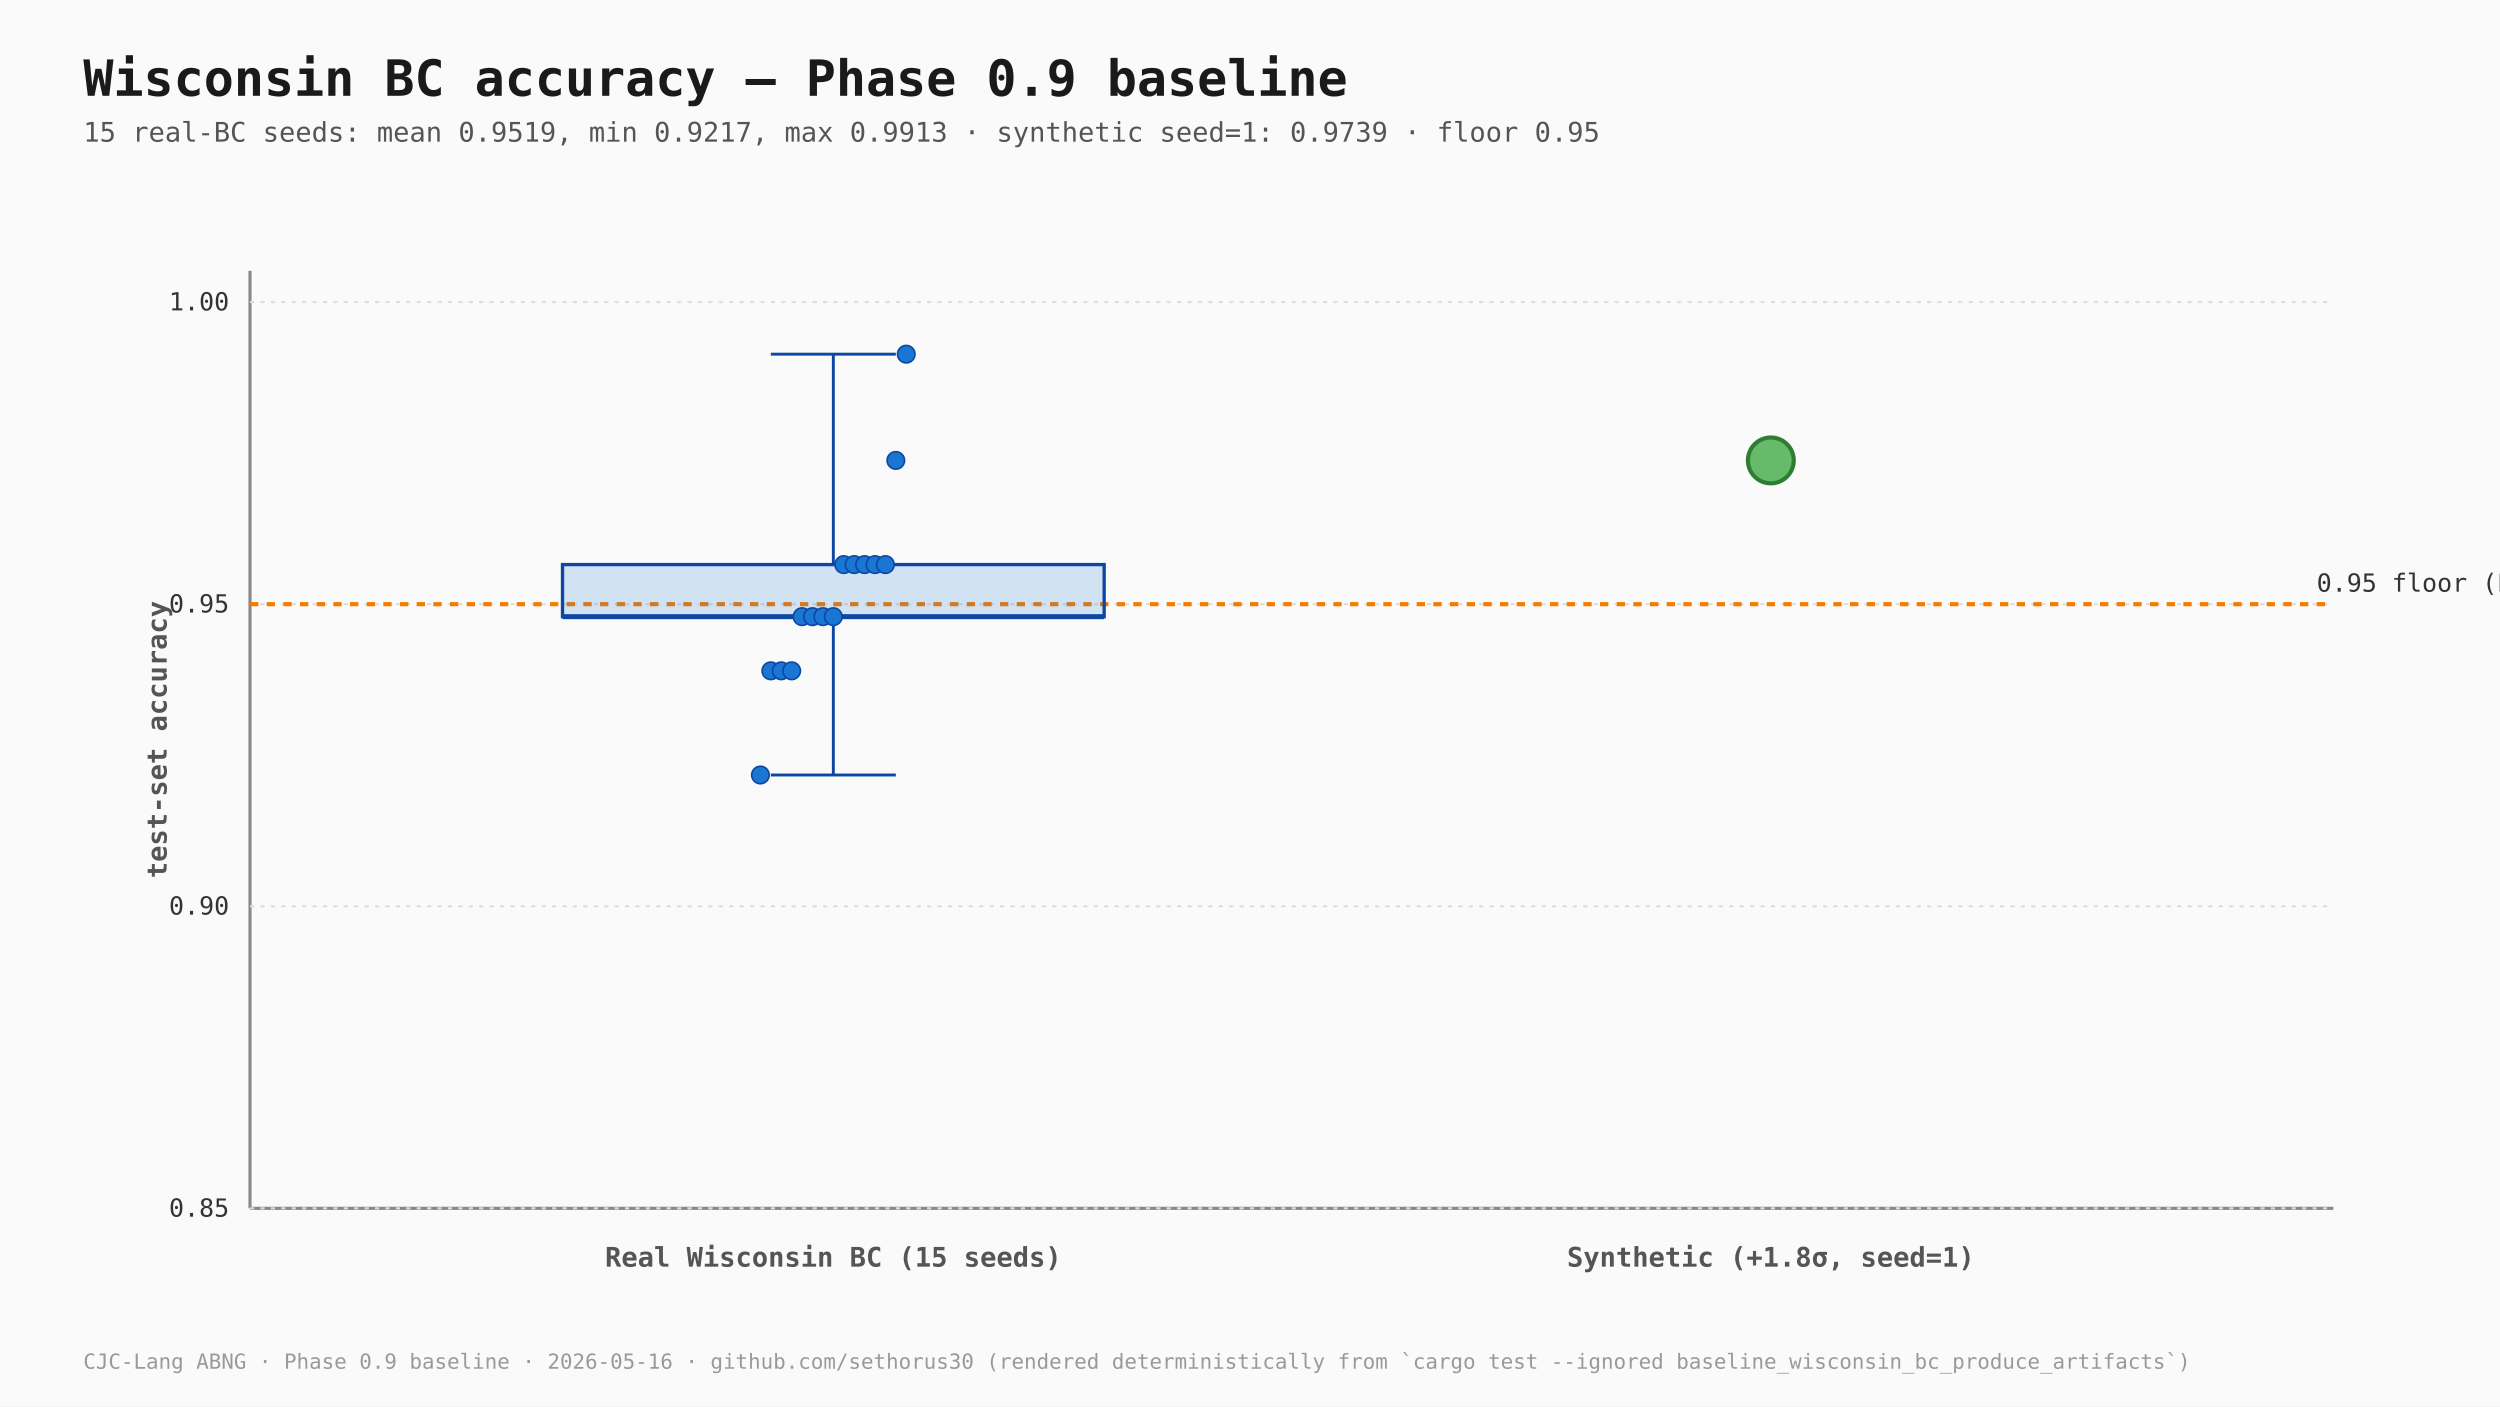
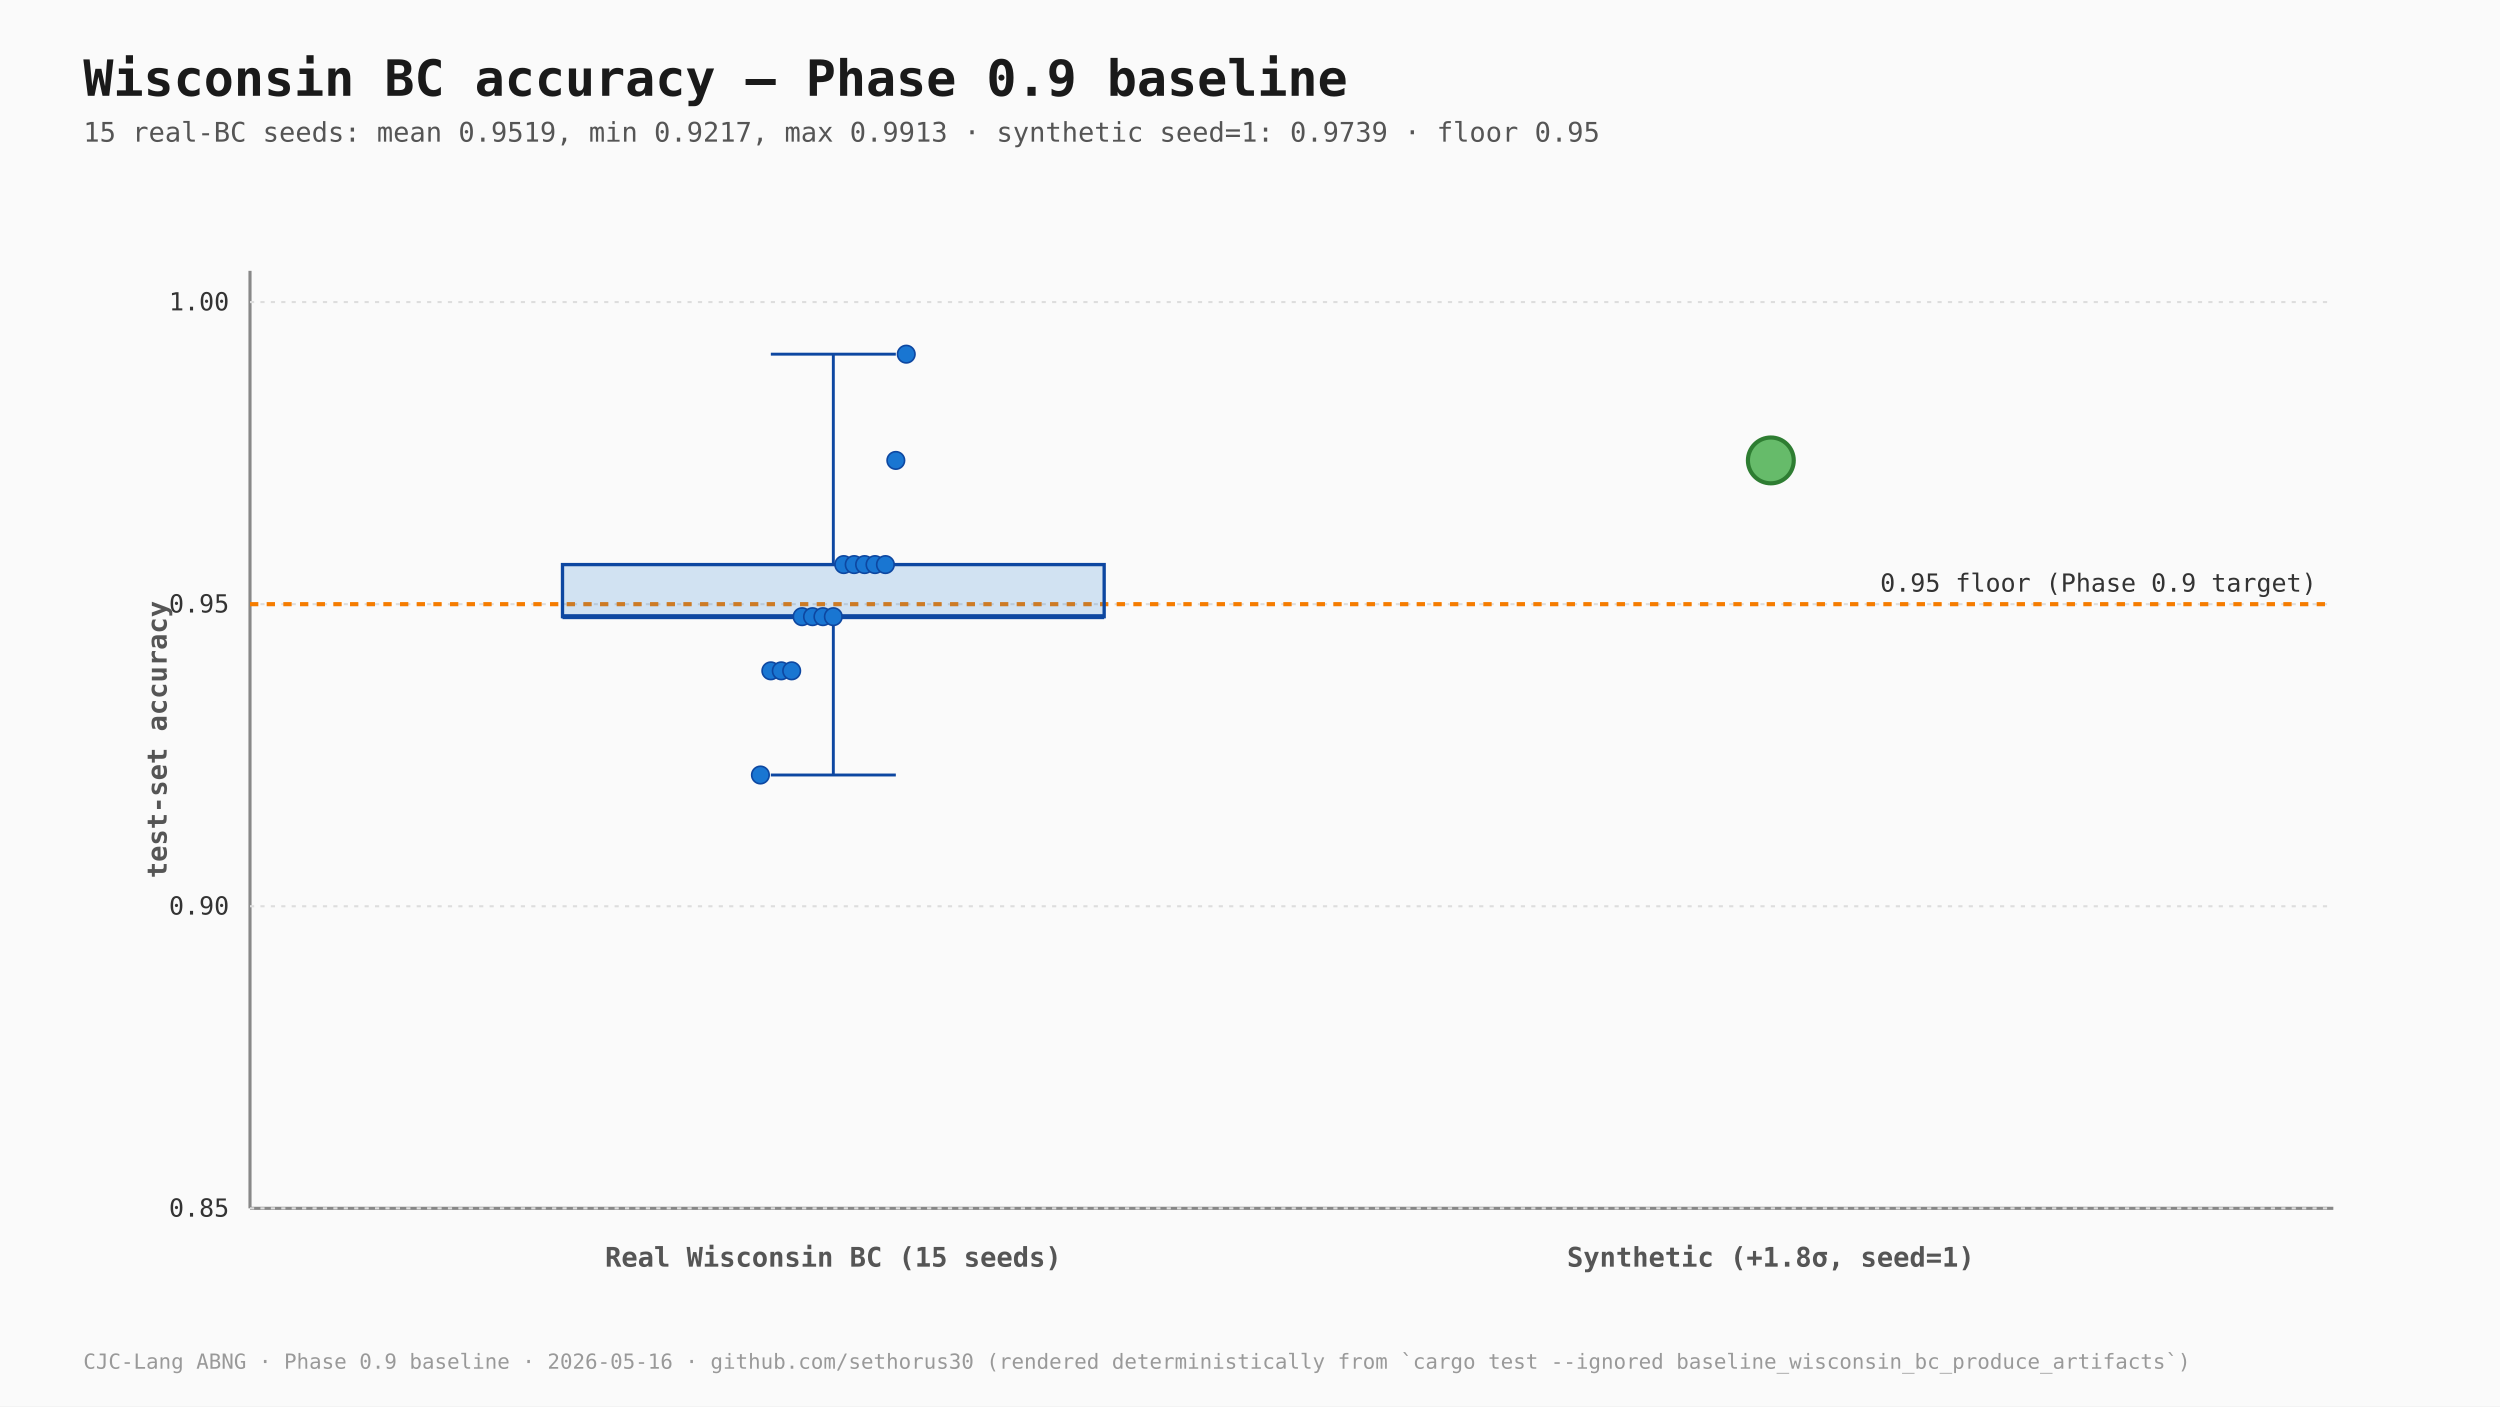
<svg xmlns="http://www.w3.org/2000/svg" viewBox="0 0 1200 675" width="1200" height="675" font-family="ui-monospace, Menlo, Consolas, monospace">
  <style>
    .title    { font-size: 24px; font-weight: bold; fill: #1a1a1a; }
    .subtitle { font-size: 13px; fill: #555; }
    .axis     { stroke: #888; stroke-width: 1.5; fill: none; }
    .grid     { stroke: #ddd; stroke-width: 1; stroke-dasharray: 2,3; }
    .label    { font-size: 12px; fill: #333; }
    .axis-label { font-size: 13px; fill: #555; font-weight: bold; }
    .value    { font-size: 11px; fill: #fff; font-weight: bold; }
    .bar      { fill: #1976d2; }
    .bar-dead { fill: #c62828; }
    .bar-syn  { fill: #66bb6a; }
    .floor    { stroke: #f57c00; stroke-width: 2; stroke-dasharray: 4,4; }
    .point    { fill: #1976d2; stroke: #0d47a1; stroke-width: 0.8; }
    .diagonal { stroke: #888; stroke-width: 1.5; stroke-dasharray: 3,3; }
    .footer   { font-size: 10px; fill: #999; }
  </style>
  <rect width="100%" height="100%" fill="#fafafa" />
  <text x="40" y="46" class="title">Wisconsin BC accuracy — Phase 0.9 baseline</text>
  <text x="40" y="68" class="subtitle">15 real-BC seeds: mean 0.9519, min 0.9217, max 0.9913 · synthetic seed=1: 0.9739 · floor 0.95</text>
  <line x1="120" y1="130" x2="120" y2="580" class="axis" />
  <line x1="120" y1="580" x2="1120" y2="580" class="axis" />
  <line x1="120" y1="580" x2="1120" y2="580" class="grid" />
  <text x="110" y="584" text-anchor="end" class="label">0.85</text>
  <line x1="120" y1="435" x2="1120" y2="435" class="grid" />
  <text x="110" y="439" text-anchor="end" class="label">0.90</text>
  <line x1="120" y1="290" x2="1120" y2="290" class="grid" />
  <text x="110" y="294" text-anchor="end" class="label">0.95</text>
  <line x1="120" y1="145" x2="1120" y2="145" class="grid" />
  <text x="110" y="149" text-anchor="end" class="label">1.00</text>
  <line x1="120" y1="290" x2="1120" y2="290" class="floor" />
-   <text x="1112" y="284" class="label" fill="#f57c00">0.95 floor (Phase 0.9 target)</text>
+   <text x="1112" y="284" text-anchor="end" class="label" fill="#f57c00">0.95 floor (Phase 0.9 target)</text>
  <rect x="270" y="271" width="260" height="25" fill="#1976d2" fill-opacity="0.18" stroke="#0d47a1" stroke-width="1.6" />
  <line x1="270" y1="296" x2="530" y2="296" stroke="#0d47a1" stroke-width="2.4" />
  <line x1="400" y1="296" x2="400" y2="372" stroke="#0d47a1" stroke-width="1.4" />
  <line x1="400" y1="271" x2="400" y2="170" stroke="#0d47a1" stroke-width="1.4" />
  <line x1="370" y1="372" x2="430" y2="372" stroke="#0d47a1" stroke-width="1.4" />
  <line x1="370" y1="170" x2="430" y2="170" stroke="#0d47a1" stroke-width="1.4" />
  <circle cx="365" cy="372" r="4.2" class="point" />
  <circle cx="370" cy="322" r="4.2" class="point" />
  <circle cx="375" cy="322" r="4.2" class="point" />
  <circle cx="380" cy="322" r="4.2" class="point" />
  <circle cx="385" cy="296" r="4.2" class="point" />
  <circle cx="390" cy="296" r="4.2" class="point" />
  <circle cx="395" cy="296" r="4.2" class="point" />
  <circle cx="400" cy="296" r="4.2" class="point" />
  <circle cx="405" cy="271" r="4.2" class="point" />
  <circle cx="410" cy="271" r="4.2" class="point" />
  <circle cx="415" cy="271" r="4.2" class="point" />
  <circle cx="420" cy="271" r="4.2" class="point" />
  <circle cx="425" cy="271" r="4.2" class="point" />
  <circle cx="430" cy="221" r="4.2" class="point" />
  <circle cx="435" cy="170" r="4.2" class="point" />
  <text x="400" y="608" text-anchor="middle" class="axis-label">Real Wisconsin BC (15 seeds)</text>
  <circle cx="850" cy="221" r="11" fill="#66bb6a" stroke="#2e7d32" stroke-width="2" />
  <text x="850" y="608" text-anchor="middle" class="axis-label">Synthetic (+1.8σ, seed=1)</text>
  <text x="80" y="355" text-anchor="middle" class="axis-label" transform="rotate(-90 80 355)">test-set accuracy</text>
  <text x="40" y="657" class="footer">CJC-Lang ABNG · Phase 0.9 baseline · 2026-05-16 · github.com/sethorus30 (rendered deterministically from `cargo test --ignored baseline_wisconsin_bc_produce_artifacts`)</text>
</svg>
